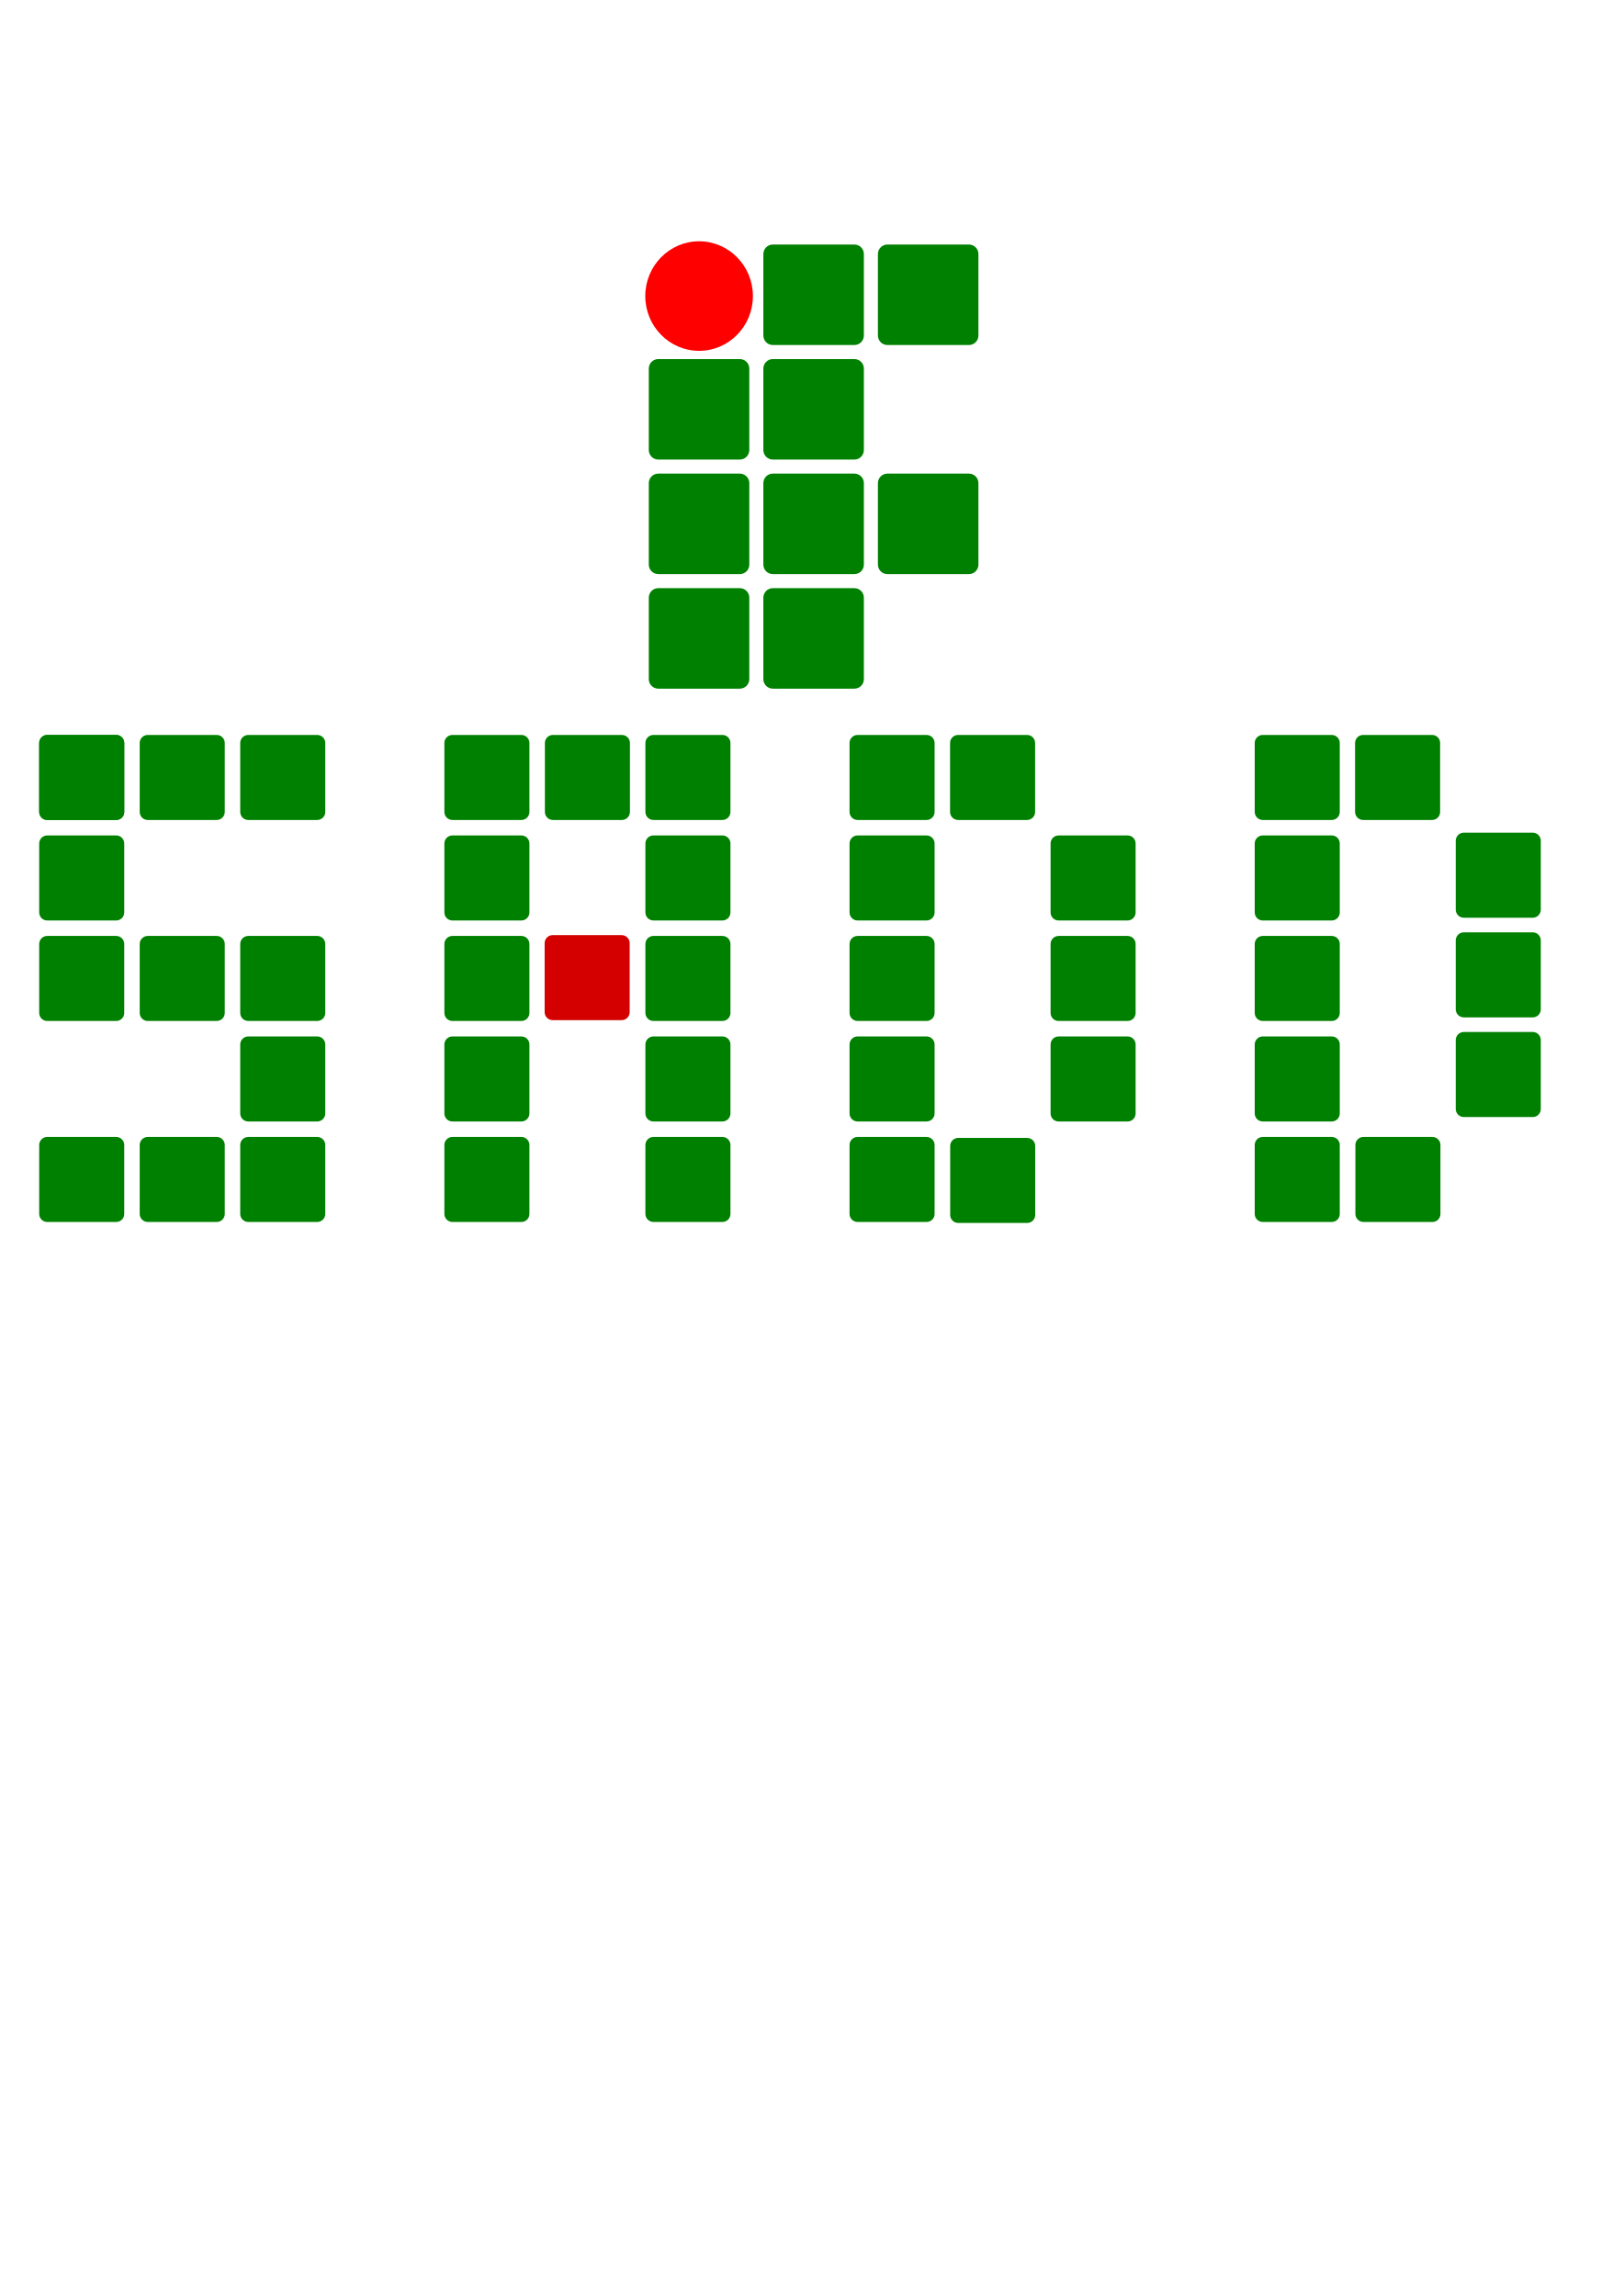
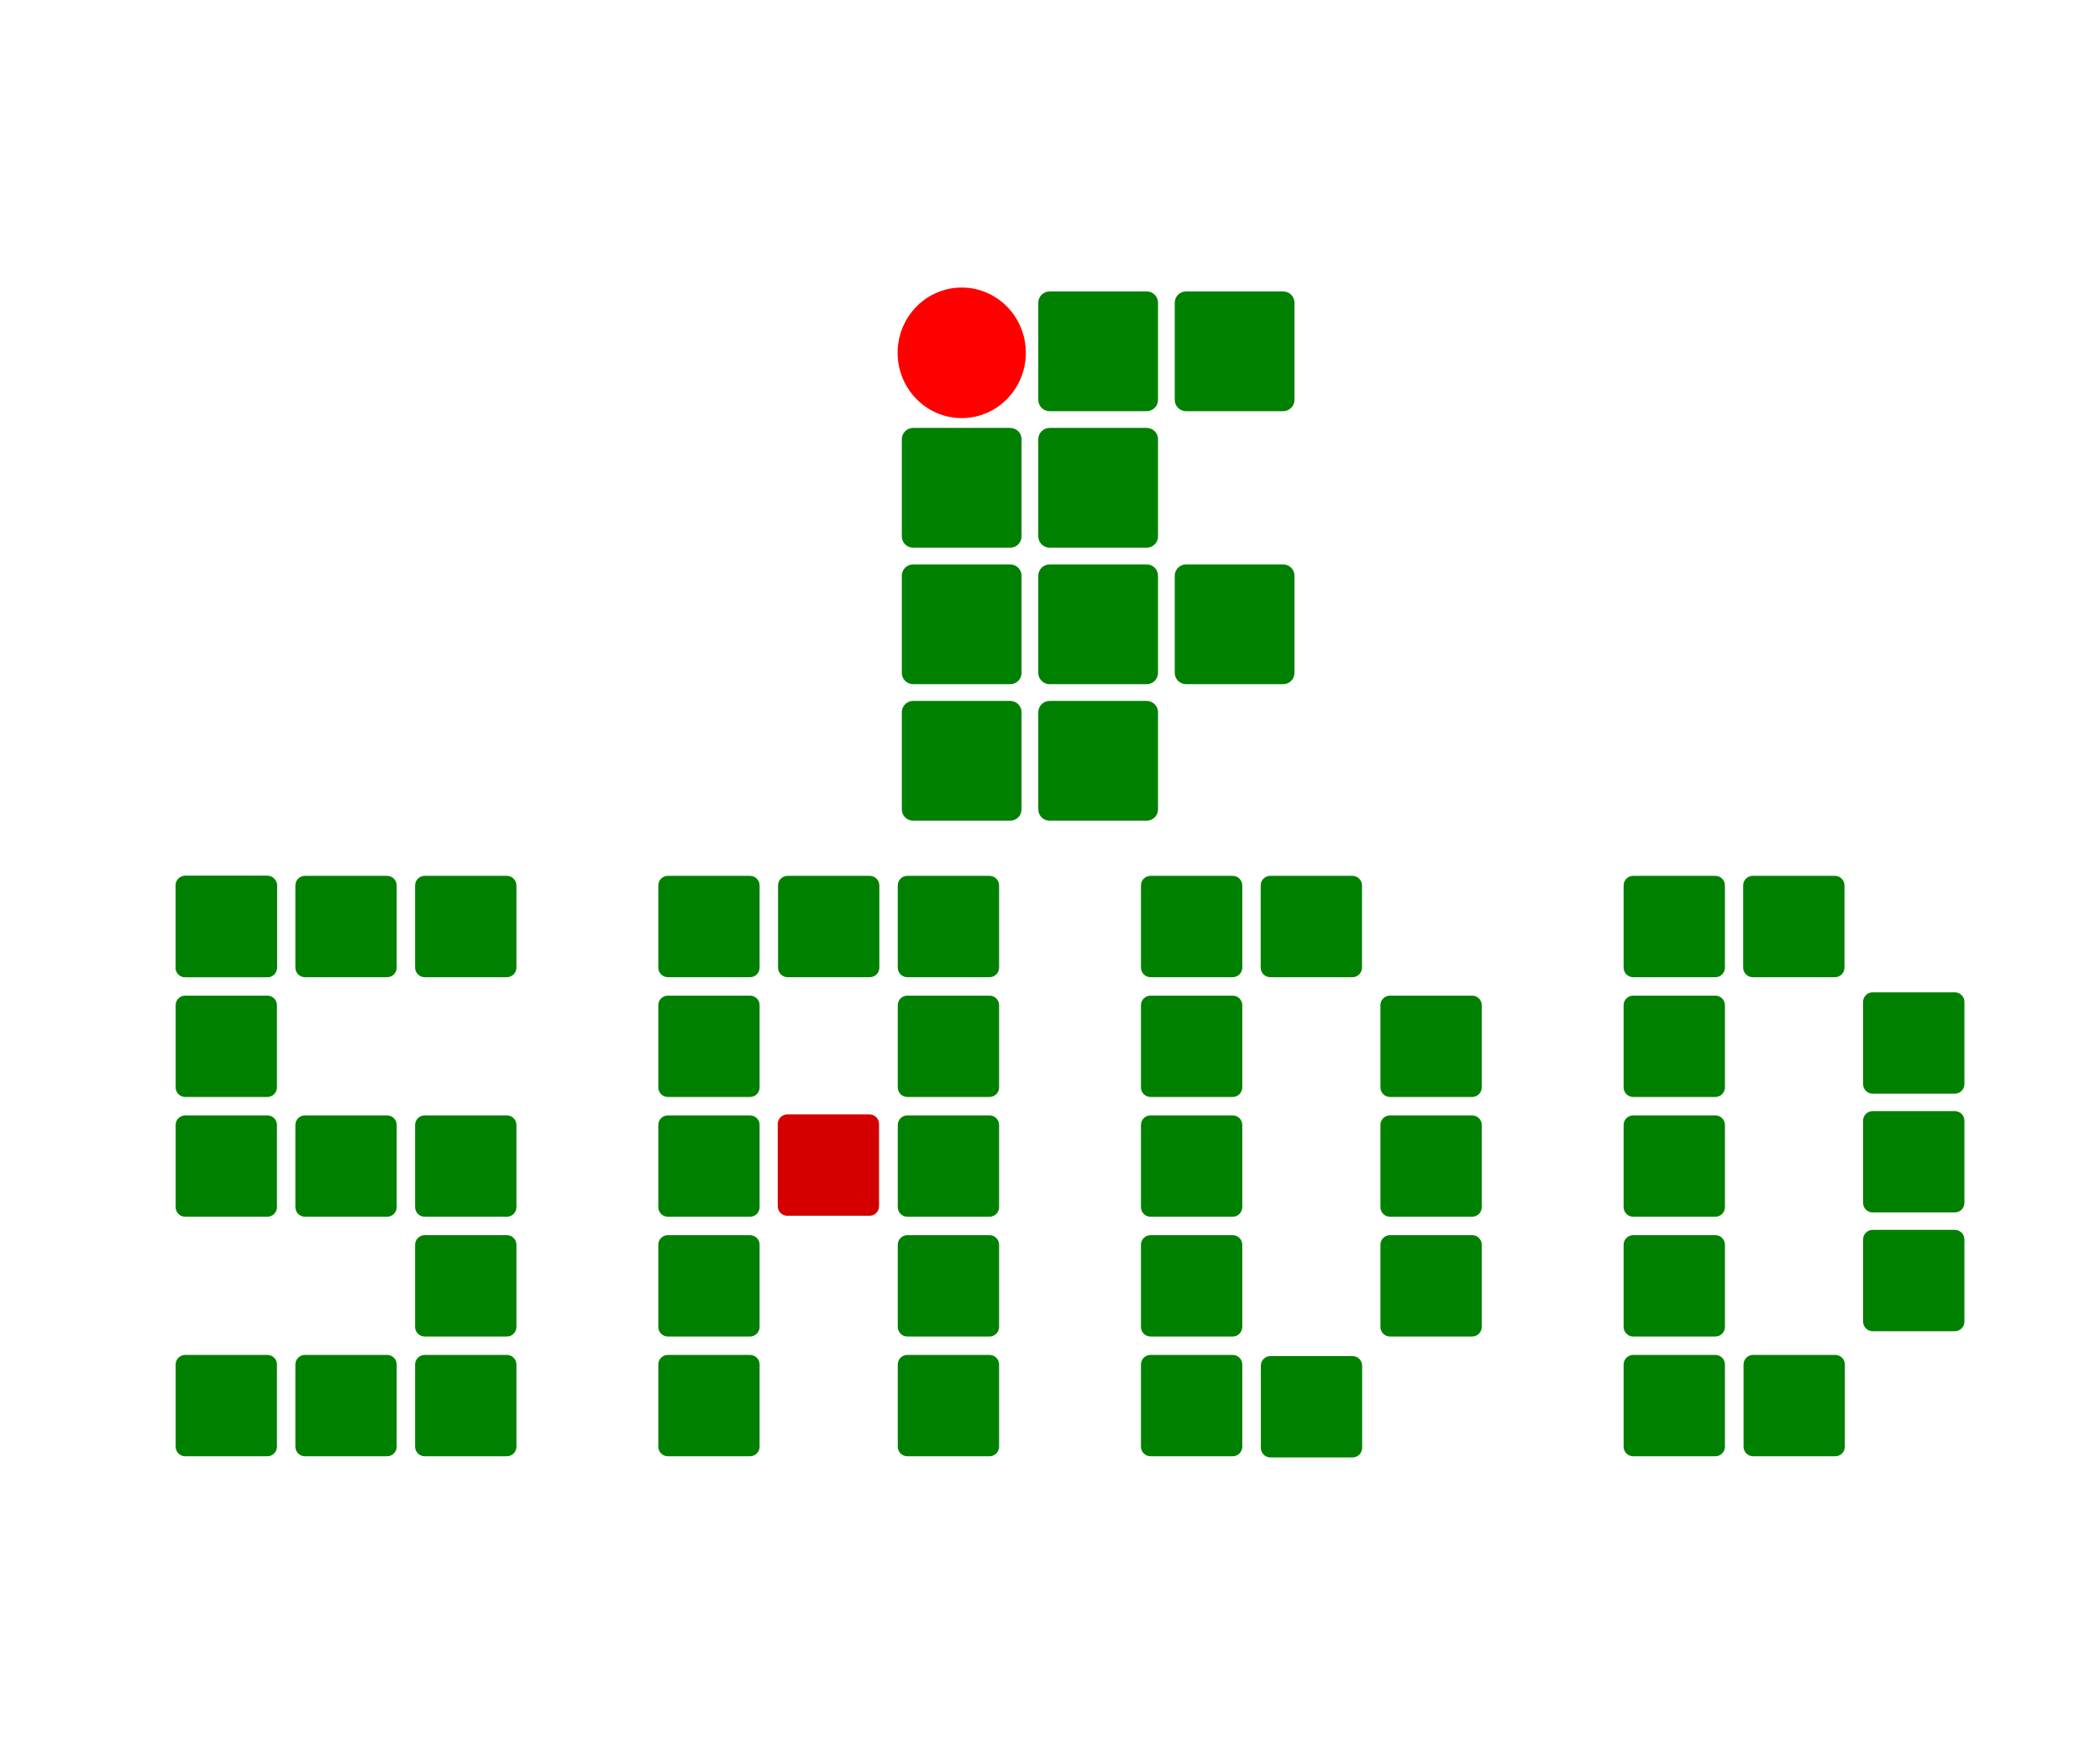
- <svg xmlns="http://www.w3.org/2000/svg" xmlns:xlink="http://www.w3.org/1999/xlink" width="210mm" height="297mm" viewBox="0 0 210 297" version="1.1" id="svg1" xml:space="preserve">
+ <svg xmlns="http://www.w3.org/2000/svg" xmlns:xlink="http://www.w3.org/1999/xlink" width="180mm" height="150mm" viewBox="0 0 200 190" version="1.1" id="svg1" xml:space="preserve">
  <defs id="defs1" />
  <ellipse style="fill:#ff0000;stroke:none;stroke-width:0.295" id="path10" cx="90.416" cy="38.297" rx="6.96" ry="7.085" />
  <rect style="fill:#008000;stroke:none;stroke-width:0.275" id="rect16" width="13" height="13" x="83.911" y="46.447" ry="1.23" />
  <rect style="fill:#008000;stroke:none;stroke-width:0.275" id="rect17" width="13" height="13" x="98.728" y="46.447" ry="1.23" />
  <rect style="fill:#008000;stroke:none;stroke-width:0.275" id="rect18" width="13" height="13" x="98.728" y="31.631" ry="1.23" />
  <rect style="fill:#008000;stroke:none;stroke-width:0.275" id="rect19" width="13" height="13" x="113.544" y="31.631" ry="1.23" />
  <rect style="fill:#008000;stroke:none;stroke-width:0.275" id="rect20" width="13" height="13" x="98.728" y="61.264" ry="1.23" />
  <rect style="fill:#008000;stroke:none;stroke-width:0.275" id="rect21" width="13" height="13" x="83.911" y="61.264" ry="1.23" />
  <rect style="fill:#008000;stroke:none;stroke-width:0.275" id="rect22" width="13" height="13" x="113.544" y="61.264" ry="1.23" />
  <rect style="fill:#008000;stroke:none;stroke-width:0.275" id="rect23" width="13" height="13" x="98.728" y="76.081" ry="1.23" />
  <rect style="fill:#d40000;stroke:none;stroke-width:0.233" id="rect24" width="11" height="11" x="70.44" y="120.963" ry="1.04" />
  <rect style="fill:#008000;stroke:none;stroke-width:0.233" id="rect573" width="11" height="11" x="5.069" y="95.069" ry="1.04" />
  <use x="0" y="0" xlink:href="#rect573" id="use573" style="fill:#ff0000" />
  <use x="0" y="0" xlink:href="#rect573" transform="translate(1.2875953e-7,13)" id="use574" />
  <use x="0" y="0" xlink:href="#rect573" transform="translate(1.2875953e-7,26)" id="use575" />
  <use x="0" y="0" xlink:href="#rect573" transform="translate(1.2875953e-7,52)" id="use577" />
  <use x="0" y="0" xlink:href="#rect573" transform="translate(13)" id="use583" />
  <use x="0" y="0" xlink:href="#rect573" transform="translate(13,26)" id="use585" style="fill:#ececec" />
  <use x="0" y="0" xlink:href="#rect573" transform="translate(13,52)" id="use587" style="fill:#00ff00" />
  <use x="0" y="0" xlink:href="#rect573" transform="translate(26)" id="use593" />
  <use x="0" y="0" xlink:href="#rect573" transform="translate(26,26)" id="use595" />
  <use x="0" y="0" xlink:href="#rect573" transform="translate(26,39)" id="use596" />
  <use x="0" y="0" xlink:href="#rect573" transform="translate(26,52)" id="use597" />
  <use x="0" y="0" xlink:href="#rect573" transform="translate(52.40303)" id="use603" />
  <use x="0" y="0" xlink:href="#rect573" transform="translate(52.40303,13)" id="use604" />
  <use x="0" y="0" xlink:href="#rect573" transform="translate(52.40303,26)" id="use605" />
  <use x="0" y="0" xlink:href="#rect573" transform="translate(52.40303,39)" id="use606" style="fill:#2b0000" />
  <use x="0" y="0" xlink:href="#rect573" transform="translate(52.40303,52)" id="use607" />
  <use x="0" y="0" xlink:href="#rect573" transform="translate(65.40303)" id="use613" />
  <use x="0" y="0" xlink:href="#rect573" transform="translate(78.40303)" id="use623" />
  <use x="0" y="0" xlink:href="#rect573" transform="translate(78.40303,13)" id="use624" />
  <use x="0" y="0" xlink:href="#rect573" transform="translate(78.40303,26)" id="use625" />
  <use x="0" y="0" xlink:href="#rect573" transform="translate(78.40303,39)" id="use626" />
  <use x="0" y="0" xlink:href="#rect573" transform="translate(78.40303,52)" id="use627" />
  <use x="0" y="0" xlink:href="#rect573" transform="translate(104.8061)" id="use633" />
  <use x="0" y="0" xlink:href="#rect573" transform="translate(104.8061,13)" id="use634" />
  <use x="0" y="0" xlink:href="#rect573" transform="translate(104.8061,26)" id="use635" />
  <use x="0" y="0" xlink:href="#rect573" transform="translate(104.8061,39)" id="use636" />
  <use x="0" y="0" xlink:href="#rect573" transform="translate(104.8061,52)" id="use637" />
  <use x="0" y="0" xlink:href="#rect573" transform="translate(117.8061)" id="use643" />
  <use x="0" y="0" xlink:href="#rect573" transform="translate(130.8061,13)" id="use654" />
  <use x="0" y="0" xlink:href="#rect573" transform="translate(130.8061,26)" id="use655" />
  <use x="0" y="0" xlink:href="#rect573" transform="translate(130.8061,39)" id="use656" />
  <use x="0" y="0" xlink:href="#rect573" transform="translate(117.8215,52.12656)" id="use657-4" />
  <use x="0" y="0" xlink:href="#rect573" transform="translate(157.2091)" id="use663" />
  <use x="0" y="0" xlink:href="#rect573" transform="translate(157.2091,13)" id="use664" />
  <use x="0" y="0" xlink:href="#rect573" transform="translate(157.2091,26)" id="use665" />
  <use x="0" y="0" xlink:href="#rect573" transform="translate(157.2091,39)" id="use666" />
  <use x="0" y="0" xlink:href="#rect573" transform="translate(157.2091,52)" id="use667" />
  <use x="0" y="0" xlink:href="#rect573" transform="translate(170.1889)" id="use673" />
  <use x="0" y="0" xlink:href="#rect573" transform="translate(170.2298,52)" id="use677" />
  <use x="0" y="0" xlink:href="#rect573" transform="translate(183.2091,12.64228)" id="use684" />
  <use x="0" y="0" xlink:href="#rect573" transform="translate(183.2091,25.53425)" id="use685" />
  <use x="0" y="0" xlink:href="#rect573" transform="translate(183.2091,38.42621)" id="use686" />
  <rect style="fill:#008000;stroke:none;stroke-width:0.275" id="rect1" width="13" height="13" x="83.911" y="76.081" ry="1.23" />
</svg>
